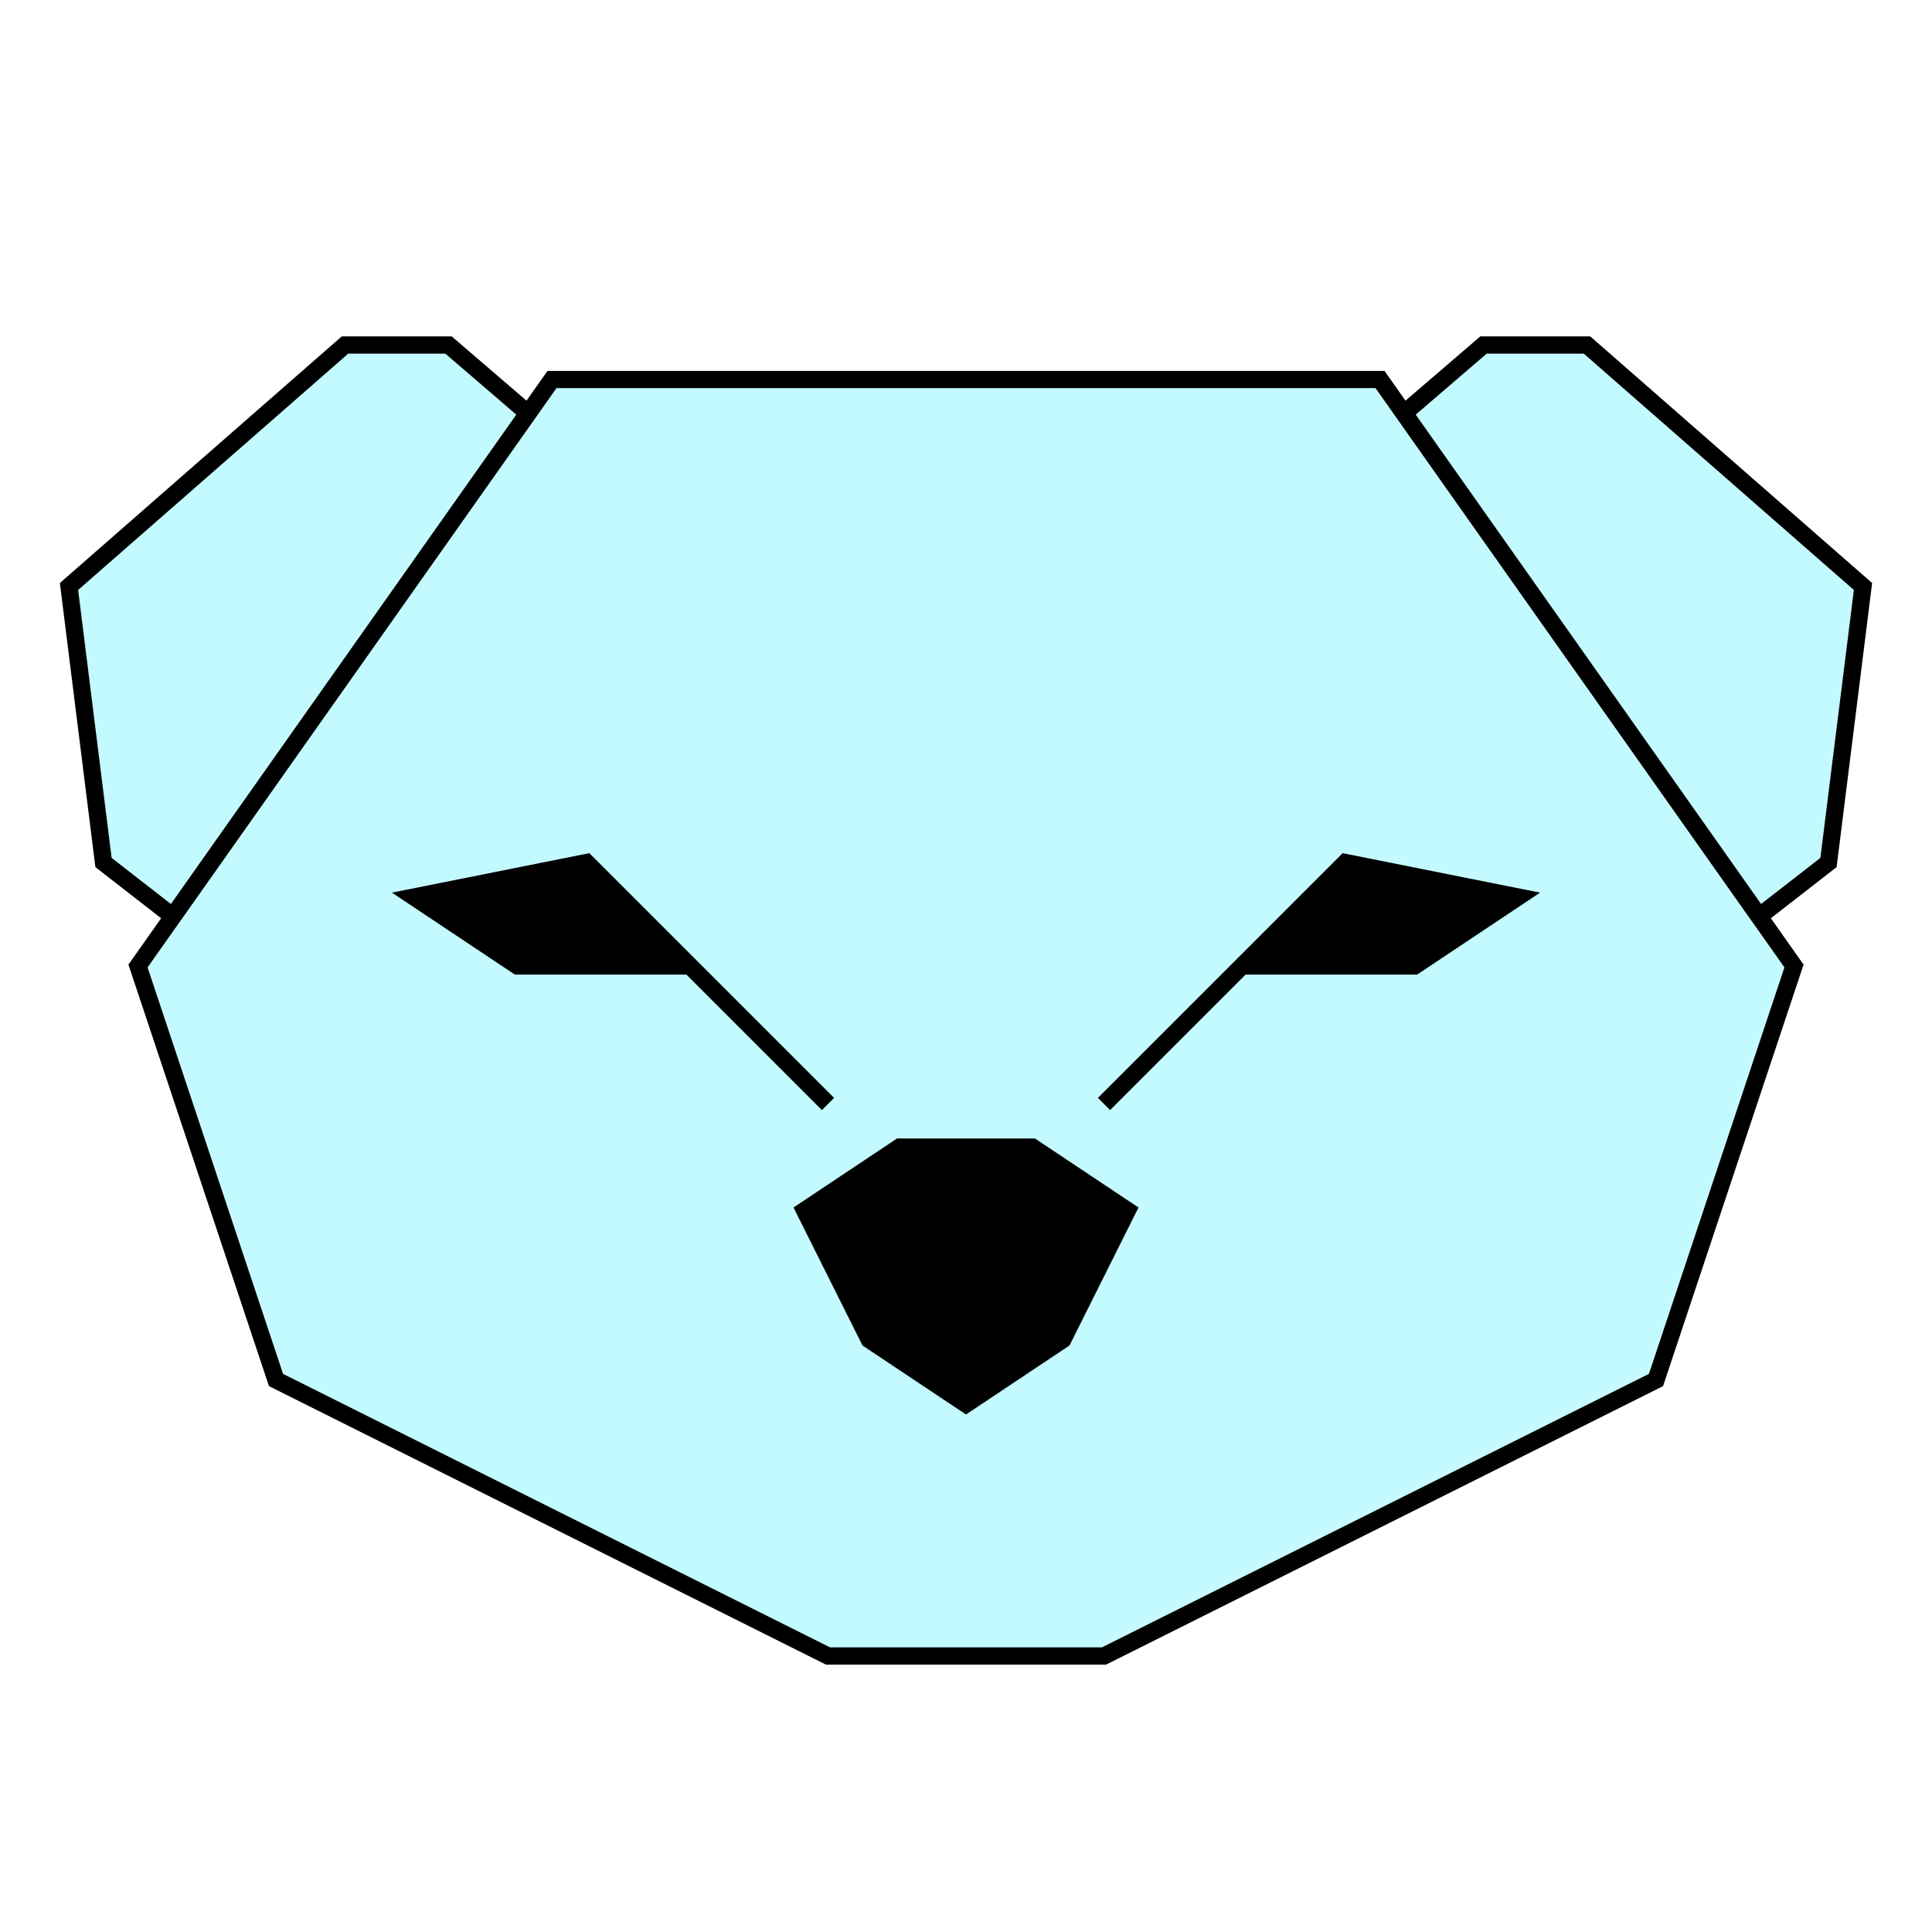
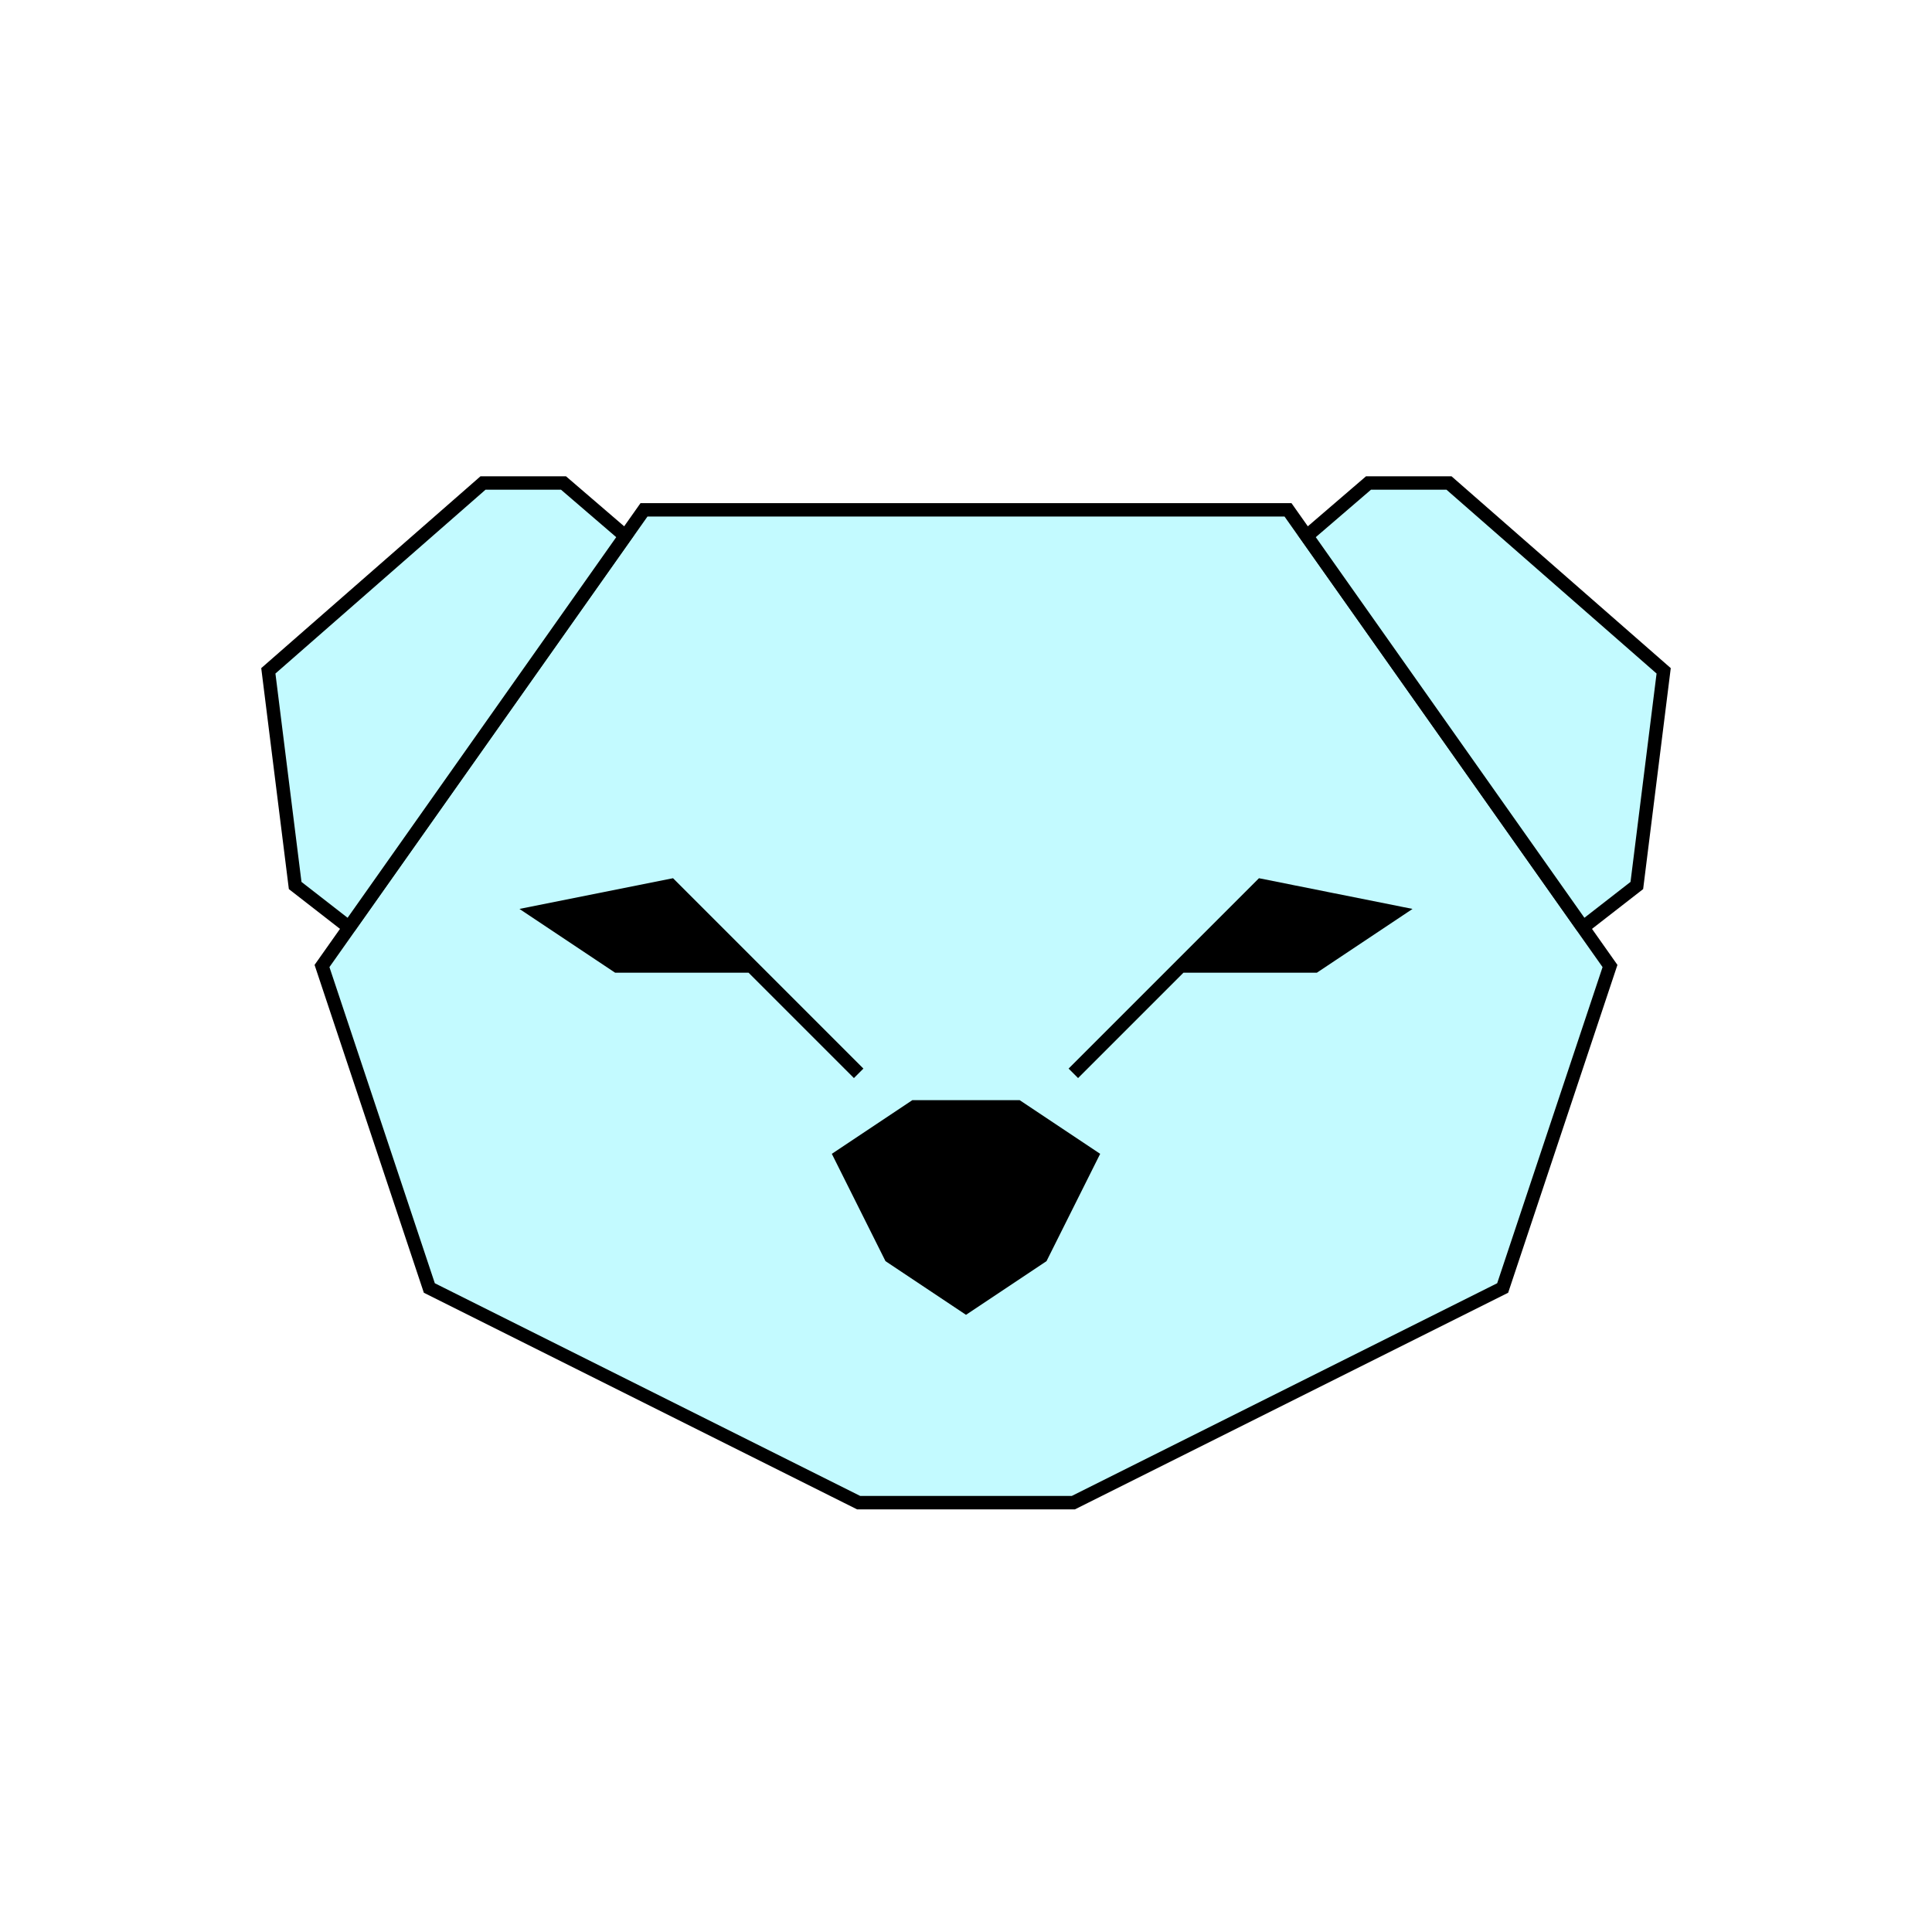
- <svg xmlns="http://www.w3.org/2000/svg" viewBox="-28 4 56 56">
+ <svg xmlns="http://www.w3.org/2000/svg" xmlns:xlink="http://www.w3.org/1999/xlink" viewBox="-36 -4 72 72" height="64" width="64">
  <g id="half">
    <path title="face" d="M 0 52 L -4 52 L -20 44 L -24 32 L -12 15 L 0 15" fill="#c3faff" stroke="black" stroke-width="0.5" />
    <path title="ear" d="M -22.993 30.561 L -25 29 L -26 21 L -18 14 L -15 14 L -12.7 15.977 L -22.993 30.561" fill="#c3faff" stroke="black" stroke-width="0.5" />
    <path title="nose" d="M 0 37 L -2 37 L -5 39 L -3 43 L 0 45" fill="black" />
    <path title="eye" d="M -8 32 L -13 32 L -16 30 L -11 29 L -8 32 L -4 36" fill="black" stroke="black" stroke-width="0.5" />
  </g>
-   <use href="#half" transform="scale(-1,1)" />
+   <use xlink:href="#half" href="#half" transform="scale(-1,1)" />
</svg>
